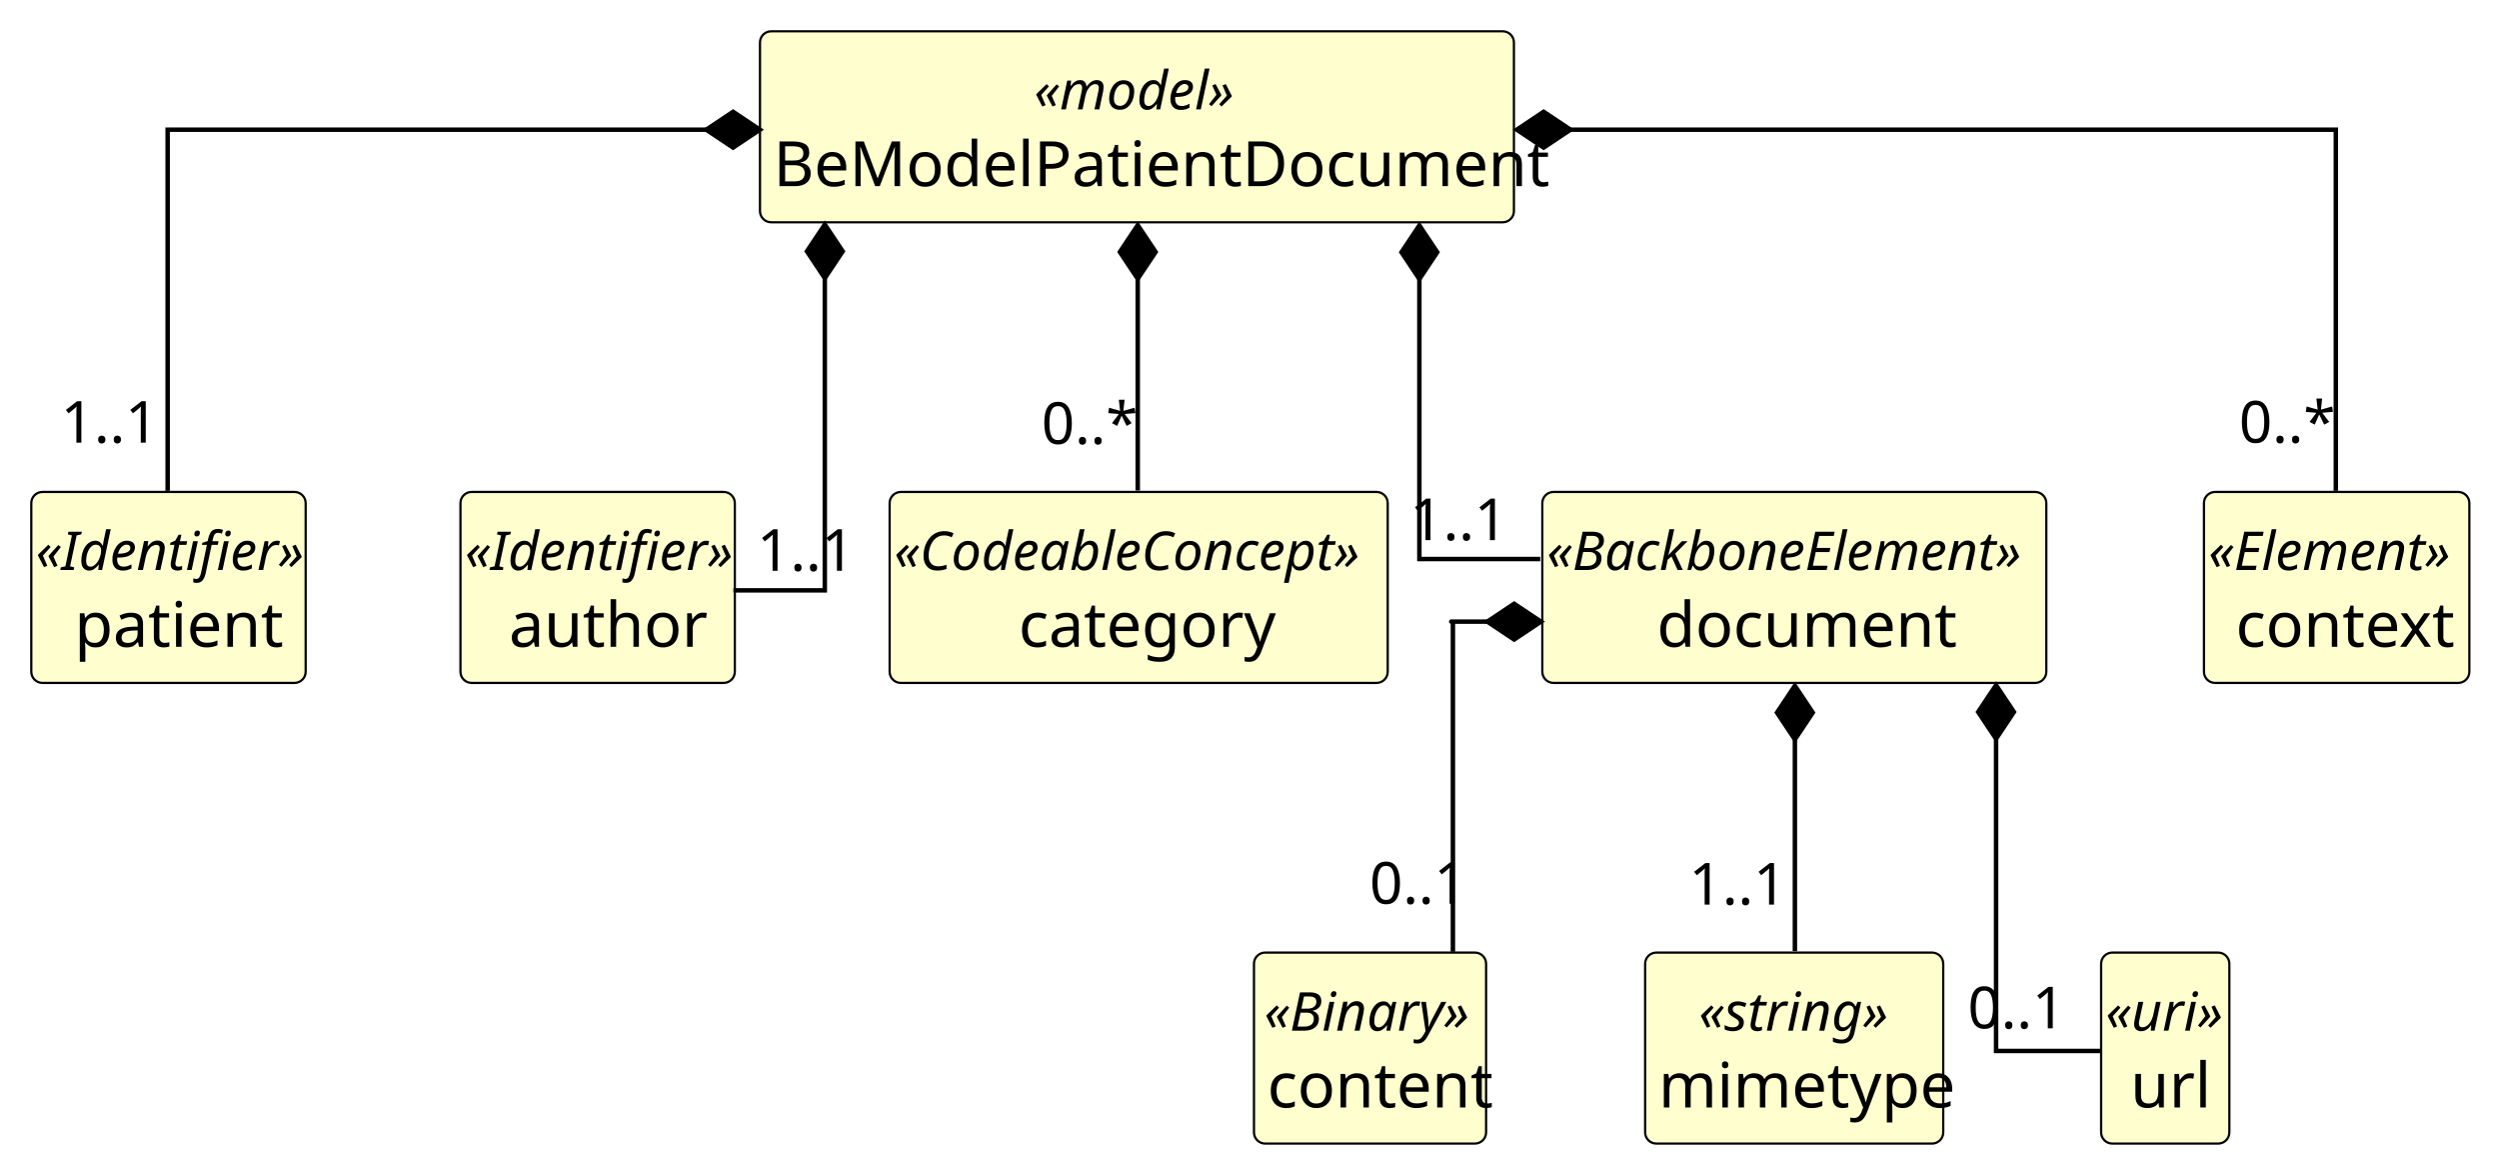
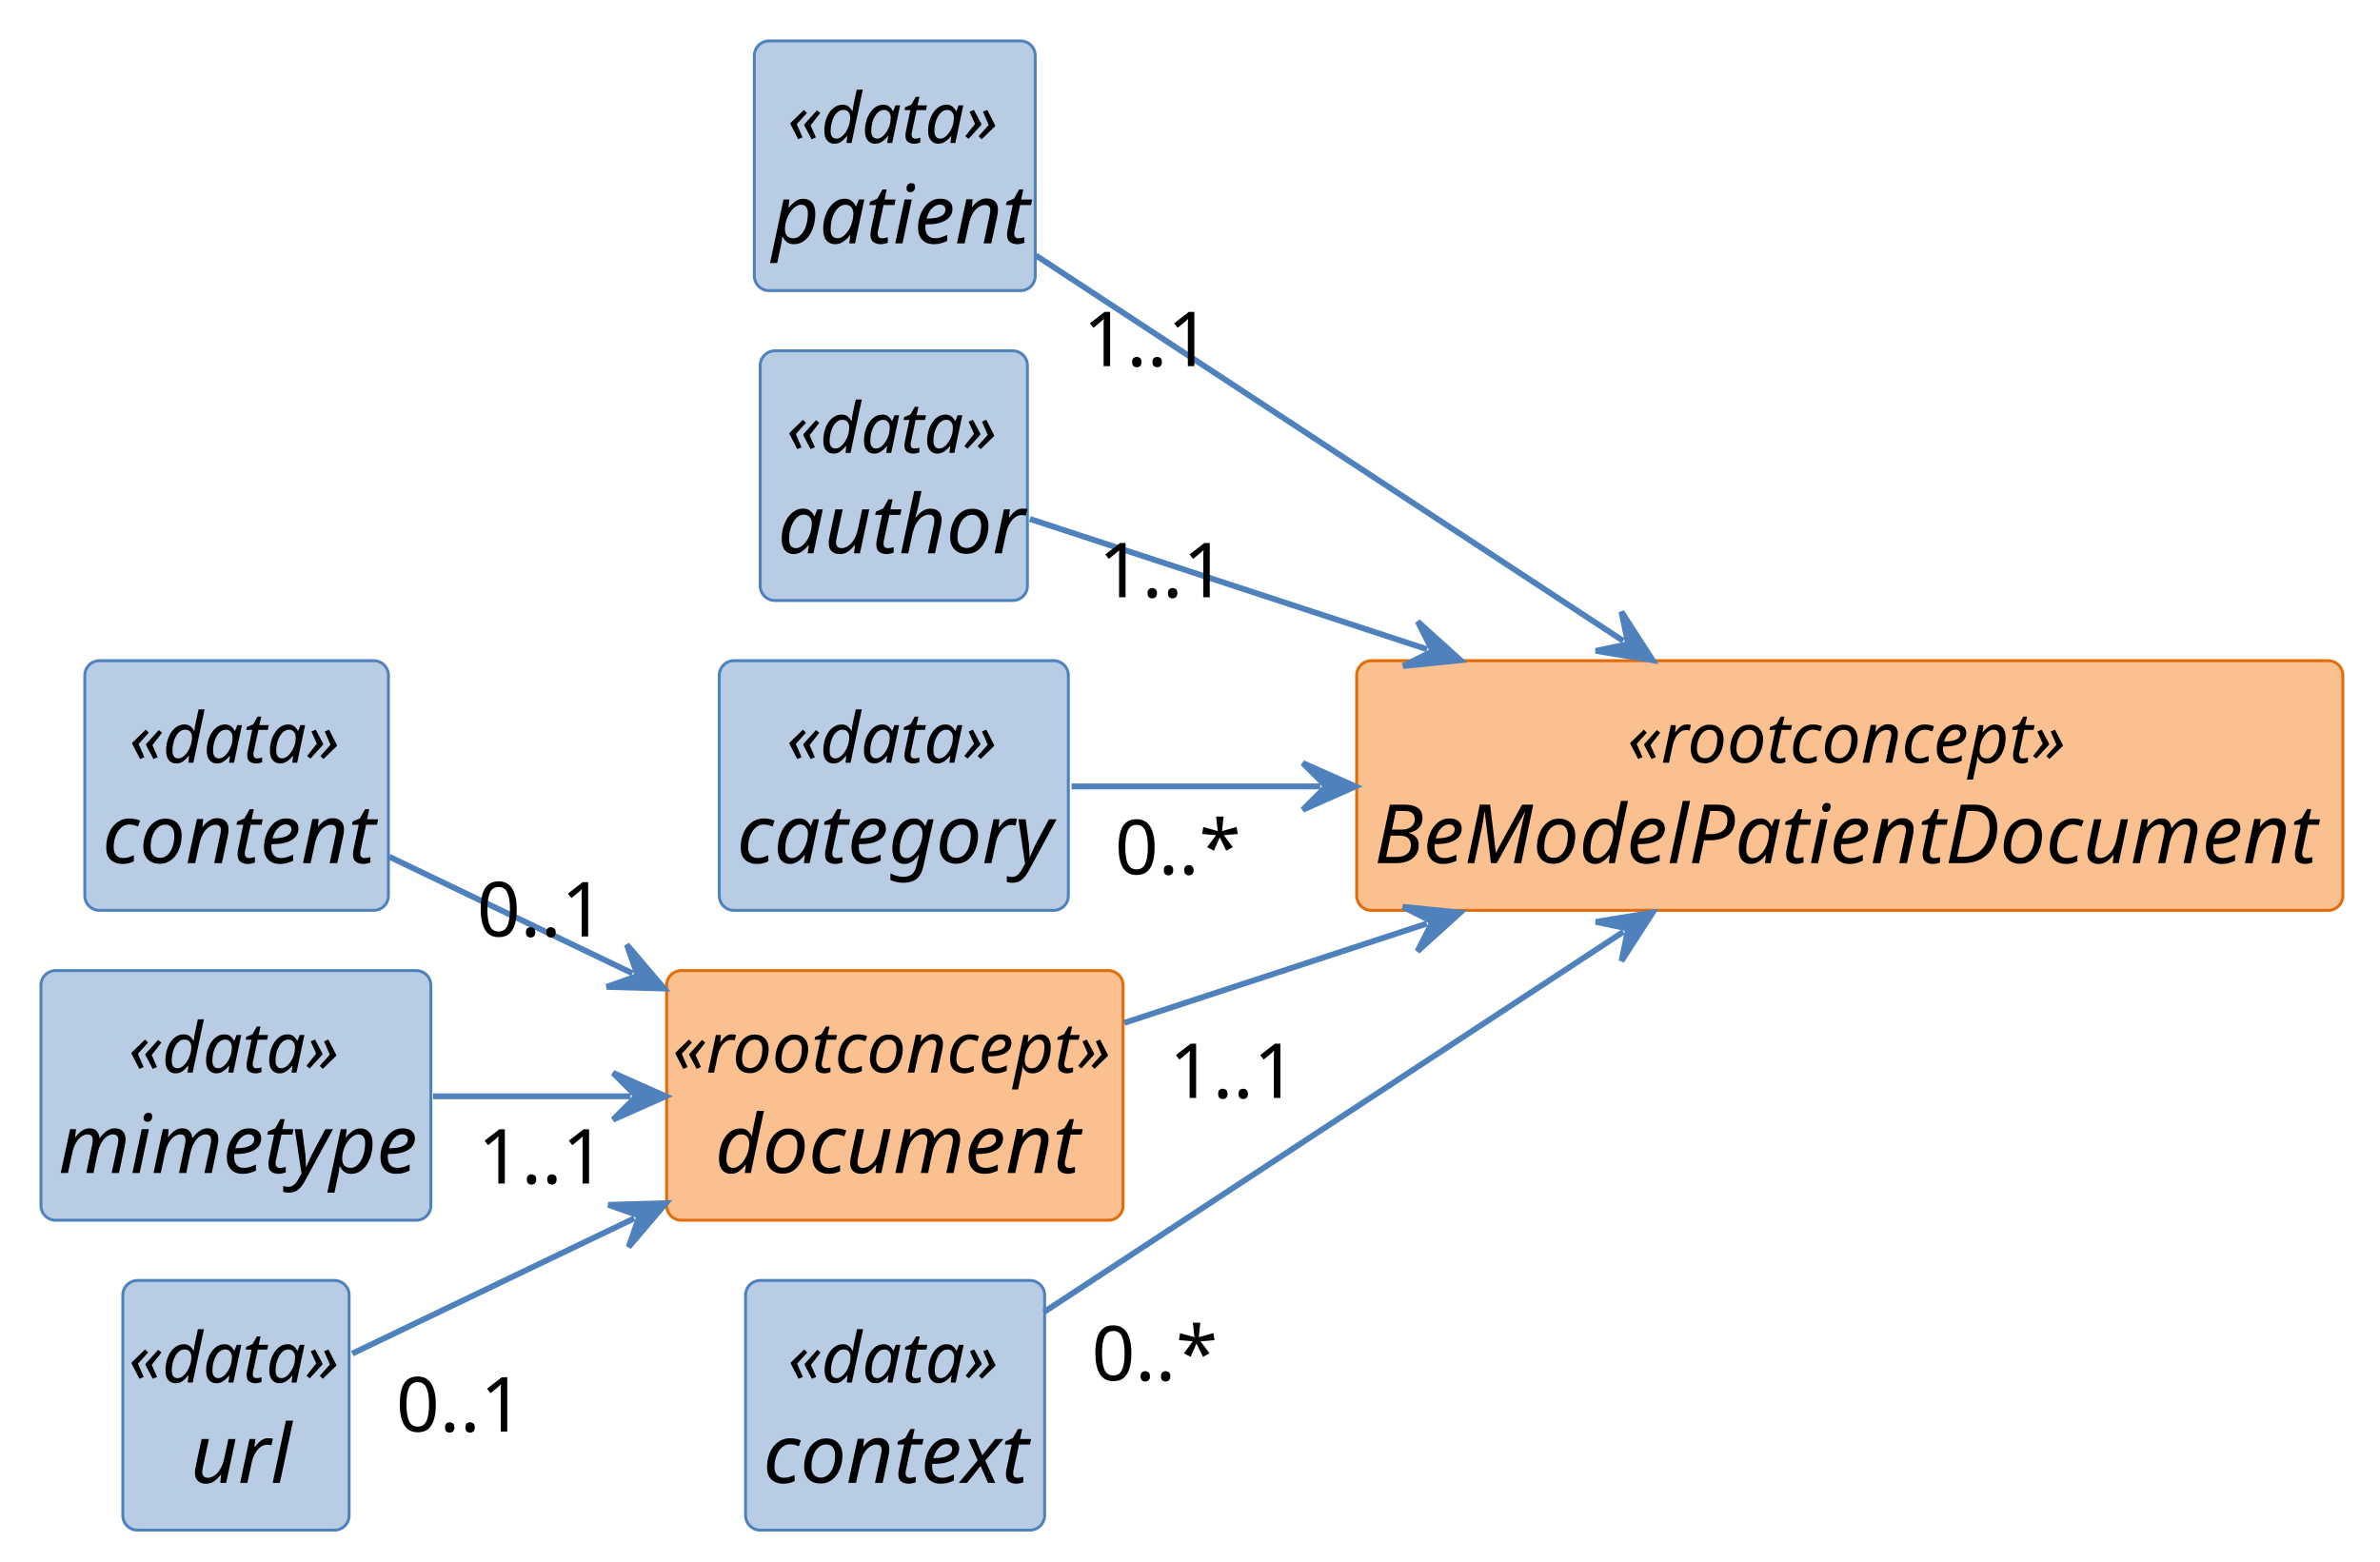
- <svg xmlns="http://www.w3.org/2000/svg" contentStyleType="text/css" data-diagram-type="CLASS" height="261px" preserveAspectRatio="none" style="width:559px;height:261px;background:#FFFFFF;" version="1.1" viewBox="0 0 559 261" width="559px" zoomAndPan="magnify">
+ <svg xmlns="http://www.w3.org/2000/svg" contentStyleType="text/css" data-diagram-type="CLASS" height="267px" preserveAspectRatio="none" style="width:407px;height:267px;background:#FFFFFF;" version="1.1" viewBox="0 0 407 267" width="407px" zoomAndPan="magnify">
  <defs />
  <g>
-     <g class="entity" data-entity="BeModelPatientDocument" data-source-line="14" data-uid="ent0002" id="entity_BeModelPatientDocument">
-       <rect fill="#FEFECE" height="42.703" rx="2.5" ry="2.5" style="stroke:#000000;stroke-width:0.5;" width="168.648" x="170" y="7" />
-       <text fill="#000000" font-family="sans-serif" font-size="12" font-style="italic" lengthAdjust="spacing" textLength="46.031" x="231.308" y="24.457">«model»</text>
-       <text fill="#000000" font-family="sans-serif" font-size="14" lengthAdjust="spacing" textLength="162.648" x="173" y="41.627">BeModelPatientDocument</text>
+     <g class="entity" data-entity="BeModelPatientDocument" data-source-line="21" data-uid="ent0002" id="entity_BeModelPatientDocument">
+       <rect fill="#FAC08F" height="42.703" rx="2.5" ry="2.5" style="stroke:#E36C0A;stroke-width:0.5;" width="168.648" x="232" y="113" />
+       <text fill="#000000" font-family="sans-serif" font-size="12" font-style="italic" lengthAdjust="spacing" textLength="76.055" x="278.296" y="130.457">«rootconcept»</text>
+       <text fill="#000000" font-family="sans-serif" font-size="14" font-style="italic" lengthAdjust="spacing" textLength="162.648" x="235" y="147.627">BeModelPatientDocument</text>
    </g>
-     <g class="entity" data-entity="BeModelPatientDocument_patient" data-source-line="17" data-uid="ent0003" id="entity_BeModelPatientDocument_patient">
-       <rect fill="#FEFECE" height="42.703" rx="2.5" ry="2.5" style="stroke:#000000;stroke-width:0.5;" width="61.373" x="7" y="110" />
-       <text fill="#000000" font-family="sans-serif" font-size="12" font-style="italic" lengthAdjust="spacing" textLength="59.373" x="8" y="127.457">«Identifier»</text>
-       <text fill="#000000" font-family="sans-serif" font-size="14" lengthAdjust="spacing" textLength="42.034" x="16.669" y="144.627">patient</text>
+     <g class="entity" data-entity="BeModelPatientDocument_patient" data-source-line="24" data-uid="ent0003" id="entity_BeModelPatientDocument_patient">
+       <rect fill="#B8CCE4" height="42.703" rx="2.5" ry="2.5" style="stroke:#4F81BD;stroke-width:0.5;" width="48.034" x="129" y="7" />
+       <text fill="#000000" font-family="sans-serif" font-size="12" font-style="italic" lengthAdjust="spacing" textLength="36.703" x="134.666" y="24.457">«data»</text>
+       <text fill="#000000" font-family="sans-serif" font-size="14" font-style="italic" lengthAdjust="spacing" textLength="42.034" x="132" y="41.627">patient</text>
    </g>
-     <g class="entity" data-entity="BeModelPatientDocument_author" data-source-line="20" data-uid="ent0004" id="entity_BeModelPatientDocument_author">
-       <rect fill="#FEFECE" height="42.703" rx="2.5" ry="2.5" style="stroke:#000000;stroke-width:0.5;" width="61.373" x="103" y="110" />
-       <text fill="#000000" font-family="sans-serif" font-size="12" font-style="italic" lengthAdjust="spacing" textLength="59.373" x="104" y="127.457">«Identifier»</text>
-       <text fill="#000000" font-family="sans-serif" font-size="14" lengthAdjust="spacing" textLength="39.696" x="113.838" y="144.627">author</text>
+     <g class="entity" data-entity="BeModelPatientDocument_author" data-source-line="27" data-uid="ent0004" id="entity_BeModelPatientDocument_author">
+       <rect fill="#B8CCE4" height="42.703" rx="2.5" ry="2.5" style="stroke:#4F81BD;stroke-width:0.5;" width="45.696" x="130" y="60" />
+       <text fill="#000000" font-family="sans-serif" font-size="12" font-style="italic" lengthAdjust="spacing" textLength="36.703" x="134.497" y="77.457">«data»</text>
+       <text fill="#000000" font-family="sans-serif" font-size="14" font-style="italic" lengthAdjust="spacing" textLength="39.696" x="133" y="94.627">author</text>
    </g>
-     <g class="entity" data-entity="BeModelPatientDocument_category" data-source-line="23" data-uid="ent0005" id="entity_BeModelPatientDocument_category">
-       <rect fill="#FEFECE" height="42.703" rx="2.5" ry="2.5" style="stroke:#000000;stroke-width:0.5;" width="111.418" x="199" y="110" />
-       <text fill="#000000" font-family="sans-serif" font-size="12" font-style="italic" lengthAdjust="spacing" textLength="109.418" x="200" y="127.457">«CodeableConcept»</text>
-       <text fill="#000000" font-family="sans-serif" font-size="14" lengthAdjust="spacing" textLength="53.696" x="227.861" y="144.627">category</text>
+     <g class="entity" data-entity="BeModelPatientDocument_category" data-source-line="30" data-uid="ent0005" id="entity_BeModelPatientDocument_category">
+       <rect fill="#B8CCE4" height="42.703" rx="2.5" ry="2.5" style="stroke:#4F81BD;stroke-width:0.5;" width="59.696" x="123" y="113" />
+       <text fill="#000000" font-family="sans-serif" font-size="12" font-style="italic" lengthAdjust="spacing" textLength="36.703" x="134.497" y="130.457">«data»</text>
+       <text fill="#000000" font-family="sans-serif" font-size="14" font-style="italic" lengthAdjust="spacing" textLength="53.696" x="126" y="147.627">category</text>
    </g>
-     <g class="entity" data-entity="BeModelPatientDocument_document" data-source-line="26" data-uid="ent0006" id="entity_BeModelPatientDocument_document">
-       <rect fill="#FEFECE" height="42.703" rx="2.5" ry="2.5" style="stroke:#000000;stroke-width:0.5;" width="112.742" x="345" y="110" />
-       <text fill="#000000" font-family="sans-serif" font-size="12" font-style="italic" lengthAdjust="spacing" textLength="110.742" x="346" y="127.457">«BackboneElement»</text>
-       <text fill="#000000" font-family="sans-serif" font-size="14" lengthAdjust="spacing" textLength="61.482" x="370.63" y="144.627">document</text>
+     <g class="entity" data-entity="BeModelPatientDocument_document" data-source-line="33" data-uid="ent0006" id="entity_BeModelPatientDocument_document">
+       <rect fill="#FAC08F" height="42.703" rx="2.5" ry="2.5" style="stroke:#E36C0A;stroke-width:0.5;" width="78.055" x="114" y="166" />
+       <text fill="#000000" font-family="sans-serif" font-size="12" font-style="italic" lengthAdjust="spacing" textLength="76.055" x="115" y="183.457">«rootconcept»</text>
+       <text fill="#000000" font-family="sans-serif" font-size="14" font-style="italic" lengthAdjust="spacing" textLength="61.482" x="122.286" y="200.627">document</text>
    </g>
-     <g class="entity" data-entity="BeModelPatientDocument_document_content" data-source-line="29" data-uid="ent0007" id="entity_BeModelPatientDocument_document_content">
-       <rect fill="#FEFECE" height="42.703" rx="2.5" ry="2.5" style="stroke:#000000;stroke-width:0.5;" width="51.924" x="280.5" y="213" />
-       <text fill="#000000" font-family="sans-serif" font-size="12" font-style="italic" lengthAdjust="spacing" textLength="47.361" x="282.781" y="230.457">«Binary»</text>
-       <text fill="#000000" font-family="sans-serif" font-size="14" lengthAdjust="spacing" textLength="45.924" x="283.5" y="247.627">content</text>
+     <g class="entity" data-entity="BeModelPatientDocument_document_content" data-source-line="36" data-uid="ent0007" id="entity_BeModelPatientDocument_document_content">
+       <rect fill="#B8CCE4" height="42.703" rx="2.5" ry="2.5" style="stroke:#4F81BD;stroke-width:0.5;" width="51.924" x="14.5" y="113" />
+       <text fill="#000000" font-family="sans-serif" font-size="12" font-style="italic" lengthAdjust="spacing" textLength="36.703" x="22.11" y="130.457">«data»</text>
+       <text fill="#000000" font-family="sans-serif" font-size="14" font-style="italic" lengthAdjust="spacing" textLength="45.924" x="17.5" y="147.627">content</text>
    </g>
-     <g class="entity" data-entity="BeModelPatientDocument_document_mimetype" data-source-line="32" data-uid="ent0008" id="entity_BeModelPatientDocument_document_mimetype">
-       <rect fill="#FEFECE" height="42.703" rx="2.5" ry="2.5" style="stroke:#000000;stroke-width:0.5;" width="66.683" x="368" y="213" />
-       <text fill="#000000" font-family="sans-serif" font-size="12" font-style="italic" lengthAdjust="spacing" textLength="42.691" x="379.996" y="230.457">«string»</text>
-       <text fill="#000000" font-family="sans-serif" font-size="14" lengthAdjust="spacing" textLength="60.683" x="371" y="247.627">mimetype</text>
+     <g class="entity" data-entity="BeModelPatientDocument_document_mimetype" data-source-line="39" data-uid="ent0008" id="entity_BeModelPatientDocument_document_mimetype">
+       <rect fill="#B8CCE4" height="42.703" rx="2.5" ry="2.5" style="stroke:#4F81BD;stroke-width:0.5;" width="66.683" x="7" y="166" />
+       <text fill="#000000" font-family="sans-serif" font-size="12" font-style="italic" lengthAdjust="spacing" textLength="36.703" x="21.99" y="183.457">«data»</text>
+       <text fill="#000000" font-family="sans-serif" font-size="14" font-style="italic" lengthAdjust="spacing" textLength="60.683" x="10" y="200.627">mimetype</text>
    </g>
-     <g class="entity" data-entity="BeModelPatientDocument_document_url" data-source-line="35" data-uid="ent0009" id="entity_BeModelPatientDocument_document_url">
-       <rect fill="#FEFECE" height="42.703" rx="2.5" ry="2.5" style="stroke:#000000;stroke-width:0.5;" width="28.684" x="470" y="213" />
-       <text fill="#000000" font-family="sans-serif" font-size="12" font-style="italic" lengthAdjust="spacing" textLength="26.684" x="471" y="230.457">«uri»</text>
-       <text fill="#000000" font-family="sans-serif" font-size="14" lengthAdjust="spacing" textLength="15.559" x="476.562" y="247.627">url</text>
+     <g class="entity" data-entity="BeModelPatientDocument_document_url" data-source-line="42" data-uid="ent0009" id="entity_BeModelPatientDocument_document_url">
+       <rect fill="#B8CCE4" height="42.703" rx="2.5" ry="2.5" style="stroke:#4F81BD;stroke-width:0.5;" width="38.703" x="21" y="219" />
+       <text fill="#000000" font-family="sans-serif" font-size="12" font-style="italic" lengthAdjust="spacing" textLength="36.703" x="22" y="236.457">«data»</text>
+       <text fill="#000000" font-family="sans-serif" font-size="14" font-style="italic" lengthAdjust="spacing" textLength="15.559" x="32.572" y="253.627">url</text>
    </g>
-     <g class="entity" data-entity="BeModelPatientDocument_context" data-source-line="38" data-uid="ent0010" id="entity_BeModelPatientDocument_context">
-       <rect fill="#FEFECE" height="42.703" rx="2.5" ry="2.5" style="stroke:#000000;stroke-width:0.5;" width="59.369" x="493" y="110" />
-       <text fill="#000000" font-family="sans-serif" font-size="12" font-style="italic" lengthAdjust="spacing" textLength="57.369" x="494" y="127.457">«Element»</text>
-       <text fill="#000000" font-family="sans-serif" font-size="14" lengthAdjust="spacing" textLength="45.138" x="500.116" y="144.627">context</text>
+     <g class="entity" data-entity="BeModelPatientDocument_context" data-source-line="45" data-uid="ent0010" id="entity_BeModelPatientDocument_context">
+       <rect fill="#B8CCE4" height="42.703" rx="2.5" ry="2.5" style="stroke:#4F81BD;stroke-width:0.5;" width="51.138" x="127.5" y="219" />
+       <text fill="#000000" font-family="sans-serif" font-size="12" font-style="italic" lengthAdjust="spacing" textLength="36.703" x="134.717" y="236.457">«data»</text>
+       <text fill="#000000" font-family="sans-serif" font-size="14" font-style="italic" lengthAdjust="spacing" textLength="45.138" x="130.5" y="253.627">context</text>
    </g>
-     <g class="link" data-entity-1="BeModelPatientDocument" data-entity-2="BeModelPatientDocument_patient" data-source-line="41" data-uid="lnk11" id="link_BeModelPatientDocument_BeModelPatientDocument_patient">
-       <path codeLine="41" d="M157.98,29 C97.05,29 37.5,29 37.5,29 C37.5,29 37.5,79.67 37.5,109.76" fill="none" id="BeModelPatientDocument-backto-BeModelPatientDocument_patient" style="stroke:#000000;stroke-width:1;" />
-       <polygon fill="#000000" points="169.98,29,163.98,25,157.98,29,163.98,33,169.98,29" style="stroke:#000000;stroke-width:1;" />
-       <text fill="#000000" font-family="sans-serif" font-size="13" lengthAdjust="spacing" textLength="21.684" x="13.591" y="98.982">1..1</text>
+     <g class="link" data-entity-1="BeModelPatientDocument_patient" data-entity-2="BeModelPatientDocument" data-source-line="48" data-uid="lnk11" id="link_BeModelPatientDocument_patient_BeModelPatientDocument">
+       <path codeLine="48" d="M177.14,43.69 C204.79,61.83 246.224,89.028 277.594,109.618" fill="none" id="BeModelPatientDocument_patient-to-BeModelPatientDocument" style="stroke:#4F81BD;stroke-width:1;" />
+       <polygon fill="#4F81BD" points="282.61,112.91,277.281,104.627,278.43,110.166,272.891,111.316,282.61,112.91" style="stroke:#4F81BD;stroke-width:1;" />
+       <text fill="#000000" font-family="sans-serif" font-size="13" lengthAdjust="spacing" textLength="21.684" x="185.226" y="62.623">1..1</text>
    </g>
-     <g class="link" data-entity-1="BeModelPatientDocument" data-entity-2="BeModelPatientDocument_author" data-source-line="42" data-uid="lnk12" id="link_BeModelPatientDocument_BeModelPatientDocument_author">
-       <path codeLine="42" d="M184.5,62.2 C184.5,92.55 184.5,132 184.5,132 C184.5,132 174.91,132 164.05,132" fill="none" id="BeModelPatientDocument-backto-BeModelPatientDocument_author" style="stroke:#000000;stroke-width:1;" />
-       <polygon fill="#000000" points="184.5,50.2,180.5,56.2,184.5,62.2,188.5,56.2,184.5,50.2" style="stroke:#000000;stroke-width:1;" />
-       <text fill="#000000" font-family="sans-serif" font-size="13" lengthAdjust="spacing" textLength="21.684" x="169.317" y="127.623">1..1</text>
+     <g class="link" data-entity-1="BeModelPatientDocument_author" data-entity-2="BeModelPatientDocument" data-source-line="49" data-uid="lnk12" id="link_BeModelPatientDocument_author_BeModelPatientDocument">
+       <path codeLine="49" d="M176.12,88.76 C195.12,95 217.829,102.45 244.049,111.05" fill="none" id="BeModelPatientDocument_author-to-BeModelPatientDocument" style="stroke:#4F81BD;stroke-width:1;" />
+       <polygon fill="#4F81BD" points="249.75,112.92,242.445,106.314,244.999,111.362,239.952,113.916,249.75,112.92" style="stroke:#4F81BD;stroke-width:1;" />
+       <text fill="#000000" font-family="sans-serif" font-size="13" lengthAdjust="spacing" textLength="21.684" x="187.87" y="102.157">1..1</text>
    </g>
-     <g class="link" data-entity-1="BeModelPatientDocument" data-entity-2="BeModelPatientDocument_category" data-source-line="43" data-uid="lnk13" id="link_BeModelPatientDocument_BeModelPatientDocument_category">
-       <path codeLine="43" d="M254.5,62.34 C254.5,79.82 254.5,92.22 254.5,109.69" fill="none" id="BeModelPatientDocument-backto-BeModelPatientDocument_category" style="stroke:#000000;stroke-width:1;" />
-       <polygon fill="#000000" points="254.5,50.34,250.5,56.34,254.5,62.34,258.5,56.34,254.5,50.34" style="stroke:#000000;stroke-width:1;" />
-       <text fill="#000000" font-family="sans-serif" font-size="13" lengthAdjust="spacing" textLength="19.513" x="232.96" y="99.261">0..*</text>
+     <g class="link" data-entity-1="BeModelPatientDocument_category" data-entity-2="BeModelPatientDocument" data-source-line="50" data-uid="lnk13" id="link_BeModelPatientDocument_category_BeModelPatientDocument">
+       <path codeLine="50" d="M183.25,134.5 C197.06,134.5 208.33,134.5 225.79,134.5" fill="none" id="BeModelPatientDocument_category-to-BeModelPatientDocument" style="stroke:#4F81BD;stroke-width:1;" />
+       <polygon fill="#4F81BD" points="231.79,134.5,222.79,130.5,226.79,134.5,222.79,138.5,231.79,134.5" style="stroke:#4F81BD;stroke-width:1;" />
+       <text fill="#000000" font-family="sans-serif" font-size="13" lengthAdjust="spacing" textLength="19.513" x="190.654" y="149.53">0..*</text>
    </g>
-     <g class="link" data-entity-1="BeModelPatientDocument" data-entity-2="BeModelPatientDocument_document" data-source-line="44" data-uid="lnk14" id="link_BeModelPatientDocument_BeModelPatientDocument_document">
-       <path codeLine="44" d="M317.5,62.4 C317.5,90.87 317.5,125 317.5,125 C317.5,125 329.56,125 344.54,125" fill="none" id="BeModelPatientDocument-backto-BeModelPatientDocument_document" style="stroke:#000000;stroke-width:1;" />
-       <polygon fill="#000000" points="317.5,50.4,313.5,56.4,317.5,62.4,321.5,56.4,317.5,50.4" style="stroke:#000000;stroke-width:1;" />
-       <text fill="#000000" font-family="sans-serif" font-size="13" lengthAdjust="spacing" textLength="21.684" x="315.376" y="120.767">1..1</text>
+     <g class="link" data-entity-1="BeModelPatientDocument_document" data-entity-2="BeModelPatientDocument" data-source-line="51" data-uid="lnk14" id="link_BeModelPatientDocument_document_BeModelPatientDocument">
+       <path codeLine="51" d="M192.27,174.94 C209.44,169.31 224.479,164.371 244.009,157.961" fill="none" id="BeModelPatientDocument_document-to-BeModelPatientDocument" style="stroke:#4F81BD;stroke-width:1;" />
+       <polygon fill="#4F81BD" points="249.71,156.09,239.911,155.096,244.959,157.649,242.406,162.697,249.71,156.09" style="stroke:#4F81BD;stroke-width:1;" />
+       <text fill="#000000" font-family="sans-serif" font-size="13" lengthAdjust="spacing" textLength="21.684" x="199.939" y="187.786">1..1</text>
    </g>
-     <g class="link" data-entity-1="BeModelPatientDocument_document" data-entity-2="BeModelPatientDocument_document_content" data-source-line="45" data-uid="lnk15" id="link_BeModelPatientDocument_document_BeModelPatientDocument_document_content">
-       <path codeLine="45" d="M332.7,139 C321.43,139 325,139 325,139 C325,139 325,184.65 325,212.83" fill="none" id="BeModelPatientDocument_document-backto-BeModelPatientDocument_document_content" style="stroke:#000000;stroke-width:1;" />
-       <polygon fill="#000000" points="344.7,139,338.7,135,332.7,139,338.7,143,344.7,139" style="stroke:#000000;stroke-width:1;" />
-       <text fill="#000000" font-family="sans-serif" font-size="13" lengthAdjust="spacing" textLength="21.684" x="306.357" y="202.072">0..1</text>
+     <g class="link" data-entity-1="BeModelPatientDocument_document_content" data-entity-2="BeModelPatientDocument_document" data-source-line="52" data-uid="lnk15" id="link_BeModelPatientDocument_document_content_BeModelPatientDocument_document">
+       <path codeLine="52" d="M66.57,146.53 C80.46,153.18 92.59,159.006 108.17,166.476" fill="none" id="BeModelPatientDocument_document_content-to-BeModelPatientDocument_document" style="stroke:#4F81BD;stroke-width:1;" />
+       <polygon fill="#4F81BD" points="113.58,169.07,107.194,161.572,109.071,166.908,103.735,168.786,113.58,169.07" style="stroke:#4F81BD;stroke-width:1;" />
+       <text fill="#000000" font-family="sans-serif" font-size="13" lengthAdjust="spacing" textLength="21.684" x="81.567" y="160.161">0..1</text>
    </g>
-     <g class="link" data-entity-1="BeModelPatientDocument_document" data-entity-2="BeModelPatientDocument_document_mimetype" data-source-line="46" data-uid="lnk16" id="link_BeModelPatientDocument_document_BeModelPatientDocument_document_mimetype">
-       <path codeLine="46" d="M401.5,165.34 C401.5,182.82 401.5,195.22 401.5,212.69" fill="none" id="BeModelPatientDocument_document-backto-BeModelPatientDocument_document_mimetype" style="stroke:#000000;stroke-width:1;" />
-       <polygon fill="#000000" points="401.5,153.34,397.5,159.34,401.5,165.34,405.5,159.34,401.5,153.34" style="stroke:#000000;stroke-width:1;" />
-       <text fill="#000000" font-family="sans-serif" font-size="13" lengthAdjust="spacing" textLength="21.684" x="377.813" y="202.261">1..1</text>
+     <g class="link" data-entity-1="BeModelPatientDocument_document_mimetype" data-entity-2="BeModelPatientDocument_document" data-source-line="53" data-uid="lnk16" id="link_BeModelPatientDocument_document_mimetype_BeModelPatientDocument_document">
+       <path codeLine="53" d="M74.06,187.5 C86.53,187.5 94.88,187.5 107.84,187.5" fill="none" id="BeModelPatientDocument_document_mimetype-to-BeModelPatientDocument_document" style="stroke:#4F81BD;stroke-width:1;" />
+       <polygon fill="#4F81BD" points="113.84,187.5,104.84,183.5,108.84,187.5,104.84,191.5,113.84,187.5" style="stroke:#4F81BD;stroke-width:1;" />
+       <text fill="#000000" font-family="sans-serif" font-size="13" lengthAdjust="spacing" textLength="21.684" x="81.719" y="202.426">1..1</text>
    </g>
-     <g class="link" data-entity-1="BeModelPatientDocument_document" data-entity-2="BeModelPatientDocument_document_url" data-source-line="47" data-uid="lnk17" id="link_BeModelPatientDocument_document_BeModelPatientDocument_document_url">
-       <path codeLine="47" d="M446.5,165.2 C446.5,195.55 446.5,235 446.5,235 C446.5,235 459.2,235 469.92,235" fill="none" id="BeModelPatientDocument_document-backto-BeModelPatientDocument_document_url" style="stroke:#000000;stroke-width:1;" />
-       <polygon fill="#000000" points="446.5,153.2,442.5,159.2,446.5,165.2,450.5,159.2,446.5,153.2" style="stroke:#000000;stroke-width:1;" />
-       <text fill="#000000" font-family="sans-serif" font-size="13" lengthAdjust="spacing" textLength="21.684" x="440.163" y="229.939">0..1</text>
+     <g class="link" data-entity-1="BeModelPatientDocument_document_url" data-entity-2="BeModelPatientDocument_document" data-source-line="54" data-uid="lnk17" id="link_BeModelPatientDocument_document_url_BeModelPatientDocument_document">
+       <path codeLine="54" d="M60.24,231.51 C74.9,224.48 90.351,217.077 108.471,208.377" fill="none" id="BeModelPatientDocument_document_url-to-BeModelPatientDocument_document" style="stroke:#4F81BD;stroke-width:1;" />
+       <polygon fill="#4F81BD" points="113.88,205.78,104.035,206.07,109.373,207.944,107.498,213.281,113.88,205.78" style="stroke:#4F81BD;stroke-width:1;" />
+       <text fill="#000000" font-family="sans-serif" font-size="13" lengthAdjust="spacing" textLength="21.684" x="67.731" y="244.843">0..1</text>
    </g>
-     <g class="link" data-entity-1="BeModelPatientDocument" data-entity-2="BeModelPatientDocument_context" data-source-line="48" data-uid="lnk18" id="link_BeModelPatientDocument_BeModelPatientDocument_context">
-       <path codeLine="48" d="M351.3,29 C429.81,29 522.5,29 522.5,29 C522.5,29 522.5,79.67 522.5,109.76" fill="none" id="BeModelPatientDocument-backto-BeModelPatientDocument_context" style="stroke:#000000;stroke-width:1;" />
-       <polygon fill="#000000" points="339.3,29,345.3,33,351.3,29,345.3,25,339.3,29" style="stroke:#000000;stroke-width:1;" />
-       <text fill="#000000" font-family="sans-serif" font-size="13" lengthAdjust="spacing" textLength="19.513" x="500.848" y="98.982">0..*</text>
+     <g class="link" data-entity-1="BeModelPatientDocument_context" data-entity-2="BeModelPatientDocument" data-source-line="55" data-uid="lnk18" id="link_BeModelPatientDocument_context_BeModelPatientDocument">
+       <path codeLine="55" d="M178.53,224.4 C206.32,206.16 246.744,179.622 277.604,159.372" fill="none" id="BeModelPatientDocument_context-to-BeModelPatientDocument" style="stroke:#4F81BD;stroke-width:1;" />
+       <polygon fill="#4F81BD" points="282.62,156.08,272.901,157.673,278.44,158.823,277.29,164.362,282.62,156.08" style="stroke:#4F81BD;stroke-width:1;" />
+       <text fill="#000000" font-family="sans-serif" font-size="13" lengthAdjust="spacing" textLength="19.513" x="186.674" y="236.097">0..*</text>
    </g>
  </g>
</svg>
